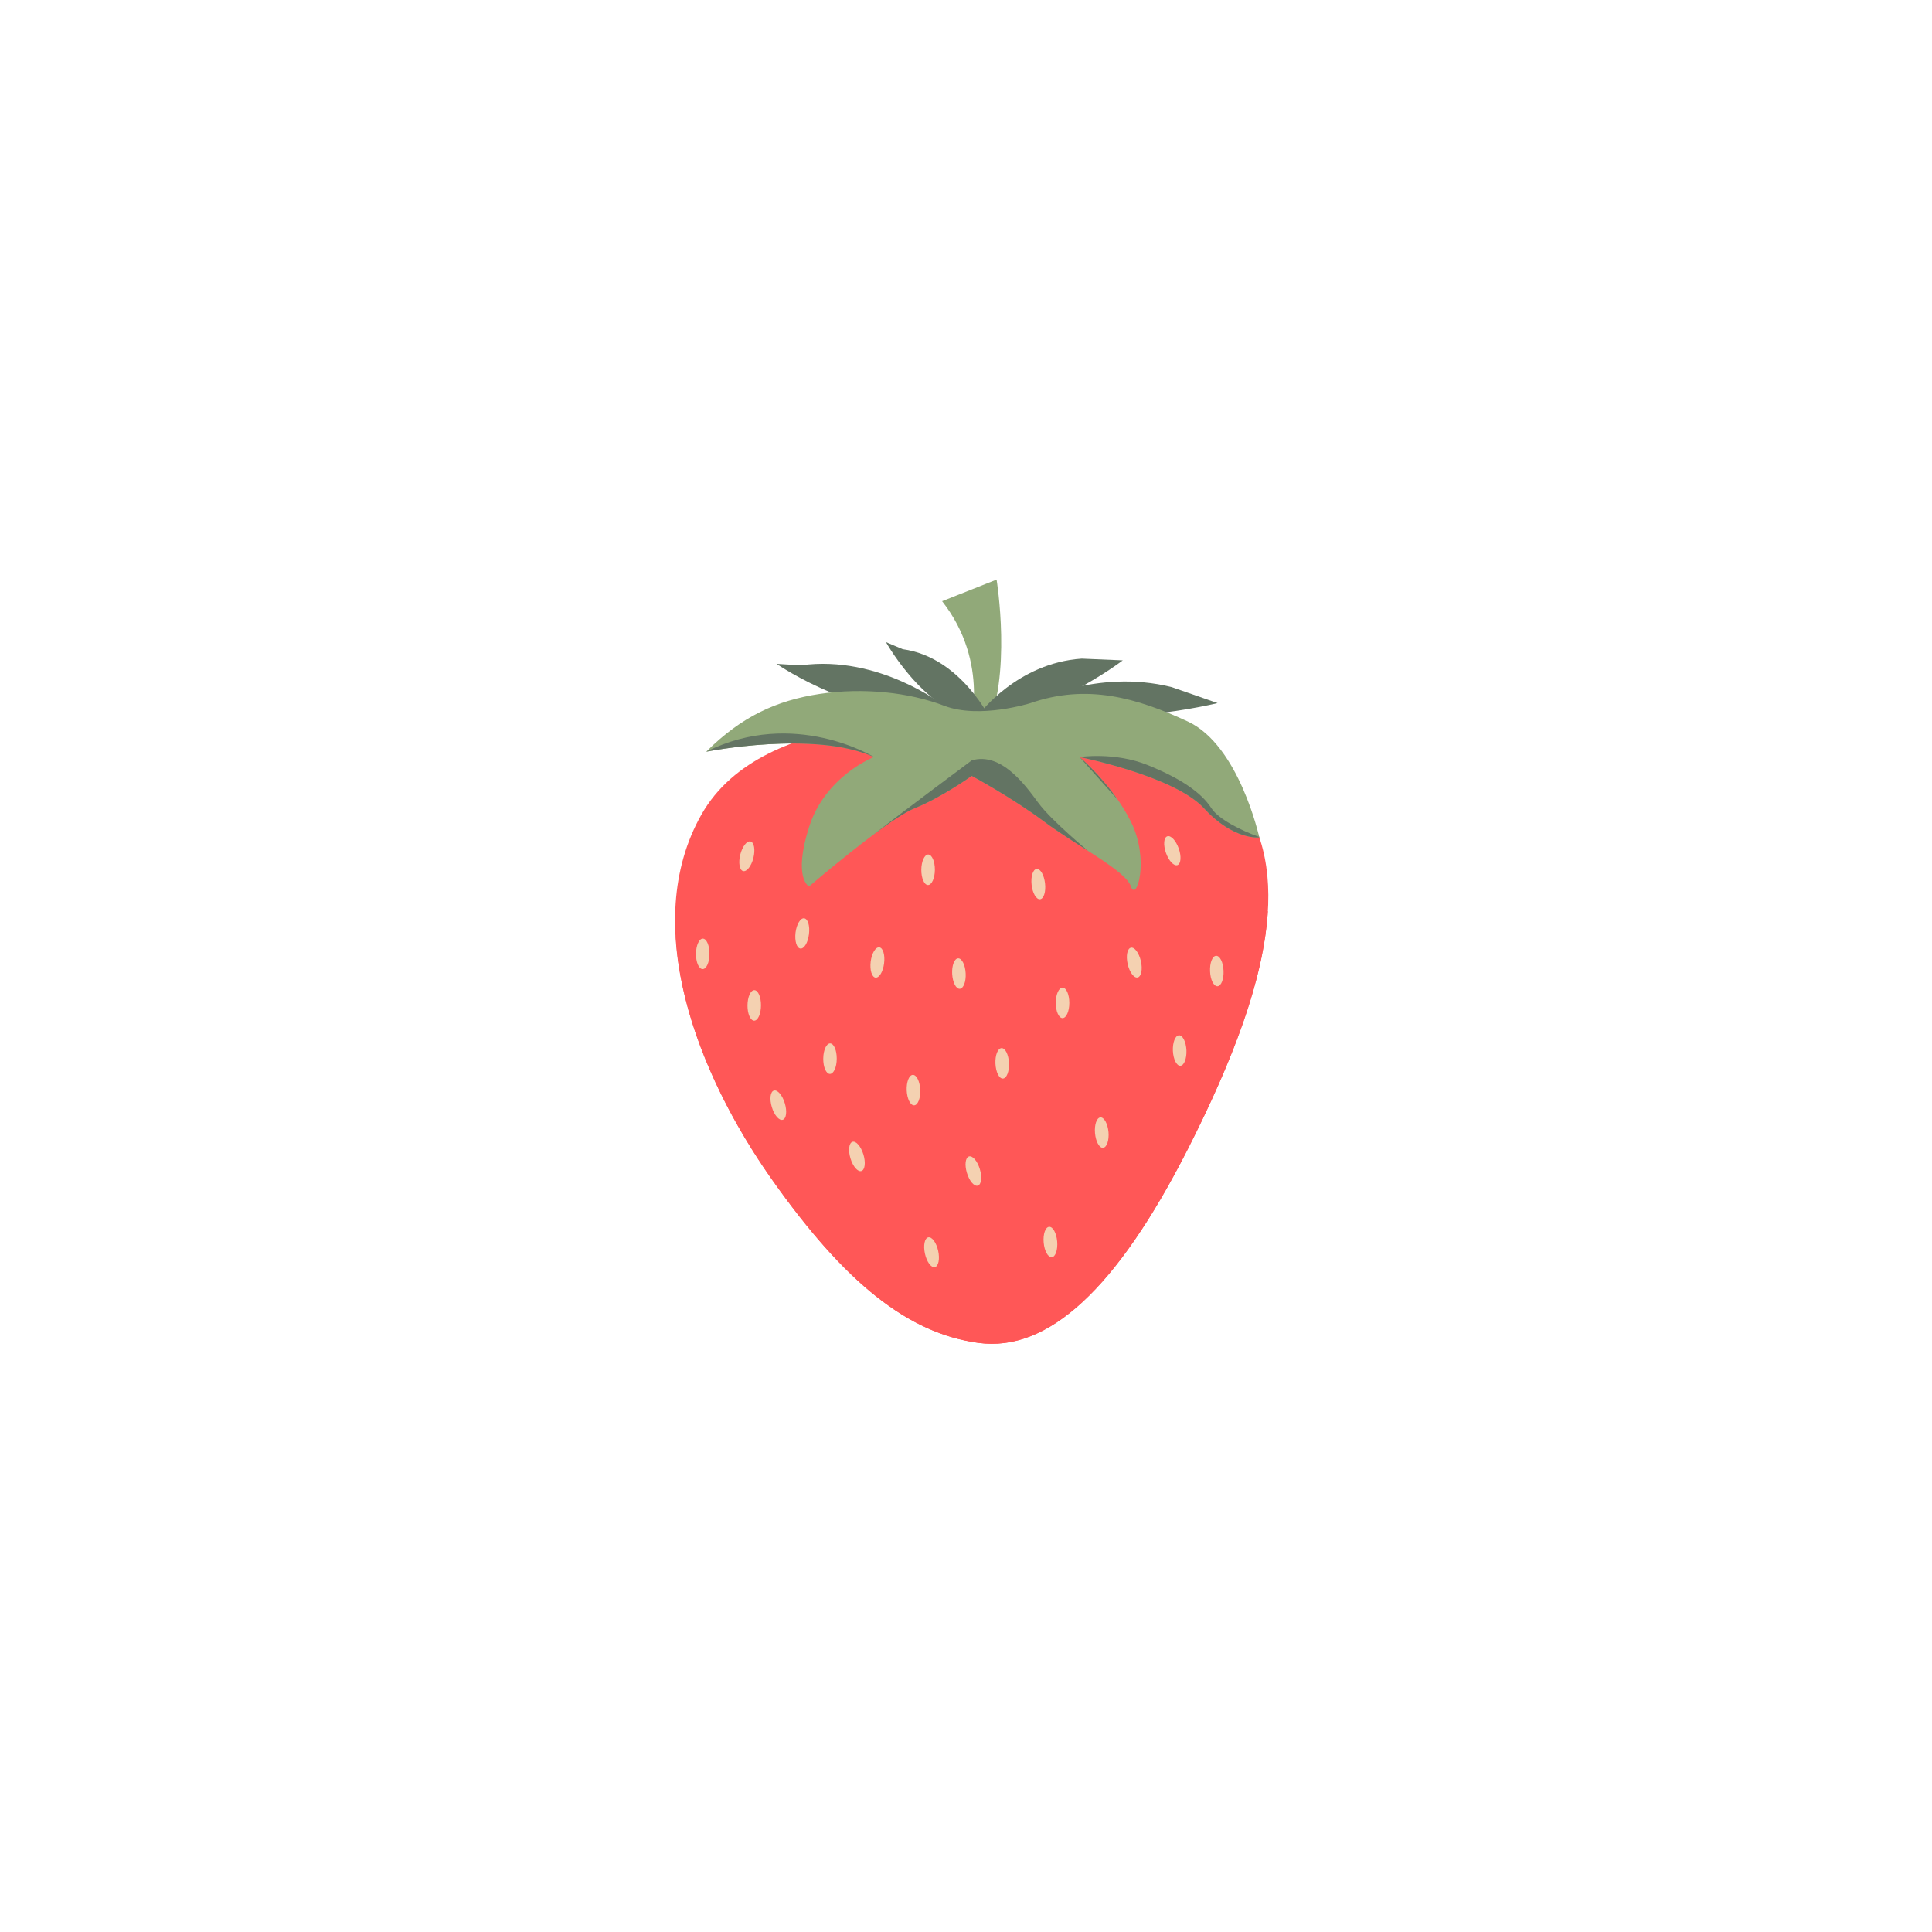
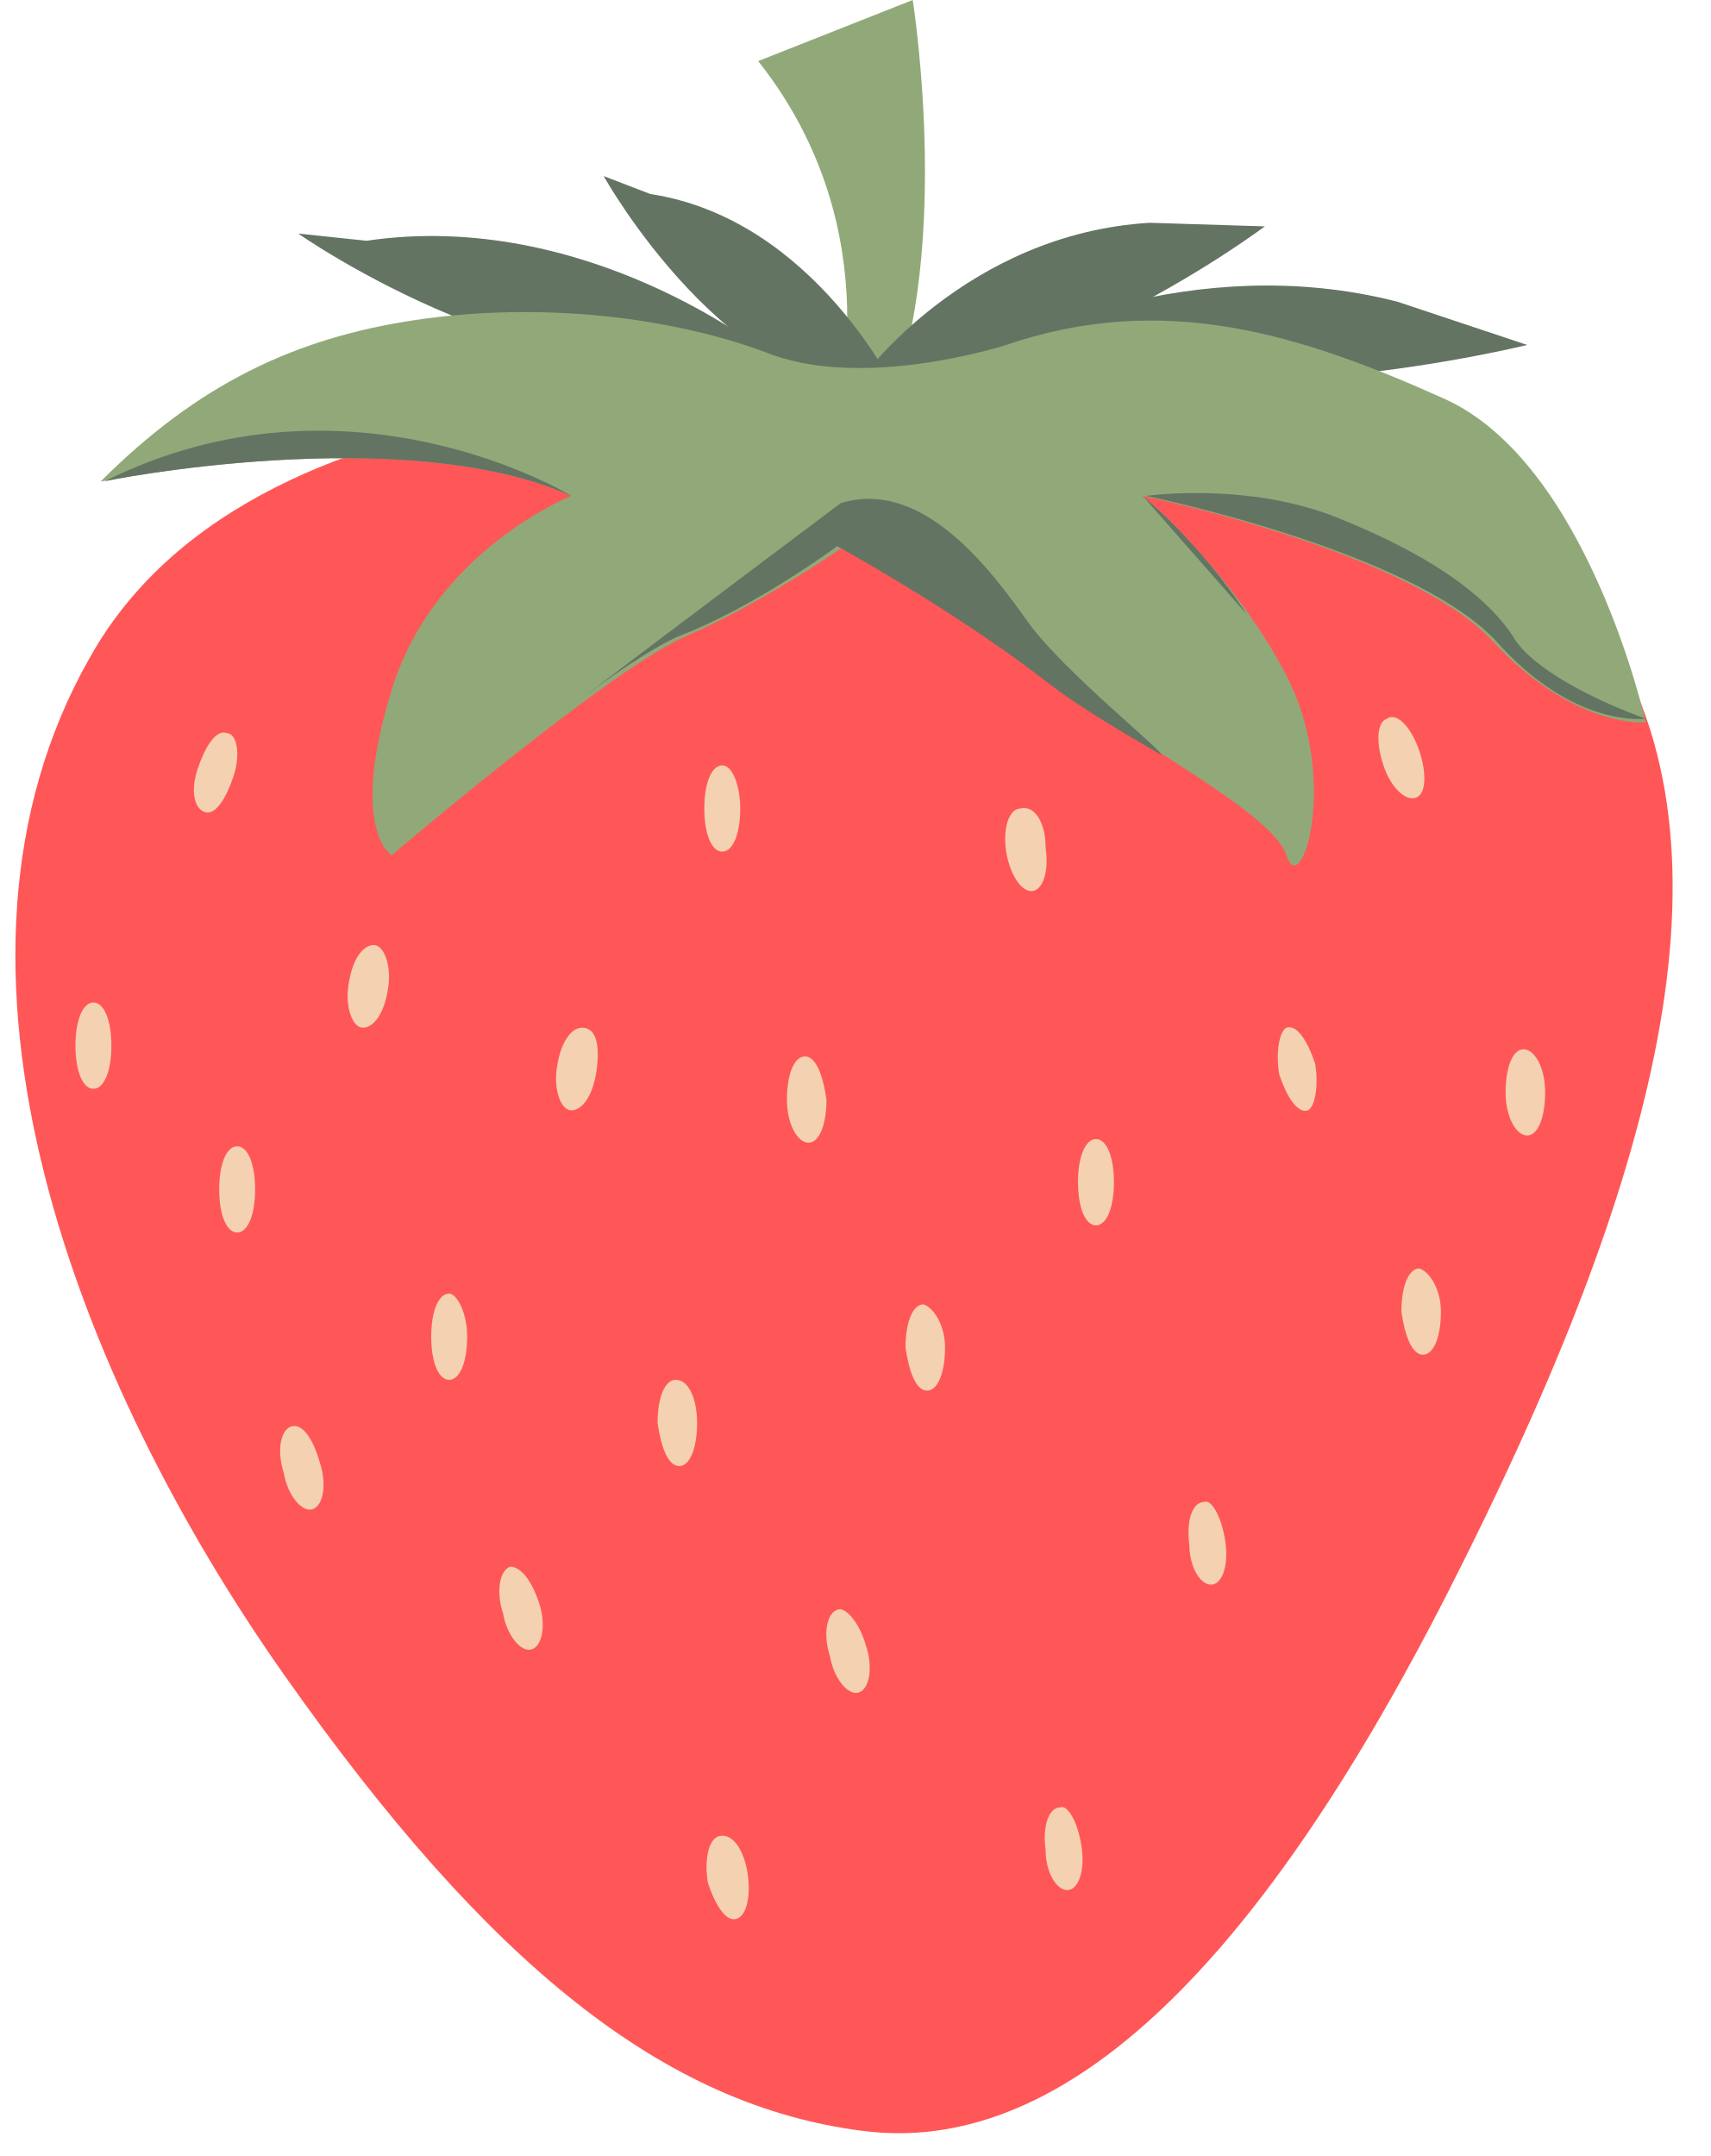
- <svg xmlns="http://www.w3.org/2000/svg" width="150" zoomAndPan="magnify" viewBox="0 0 112.5 112.5" height="150" preserveAspectRatio="xMidYMid meet" version="1.0">
-   <defs>
-     <clipPath id="10f9a51935">
-       <path d="M 54 33.75 L 59 33.75 L 59 43 L 54 43 Z M 54 33.75 " clip-rule="nonzero" />
+ <svg xmlns="http://www.w3.org/2000/svg" xmlns:xlink="http://www.w3.org/1999/xlink" version="1.1" id="Lager_1" x="0px" y="0px" viewBox="0 0 47.6 60" style="enable-background:new 0 0 47.6 60;" xml:space="preserve">
+   <style type="text/css">
+ 	.st0{clip-path:url(#SVGID_00000057124149509983073980000009802649057837431682_);}
+ 	.st1{fill:#91A979;}
+ 	.st2{clip-path:url(#SVGID_00000165210134290873058370000011560274320576015528_);}
+ 	.st3{fill:#FF5757;}
+ 	.st4{fill:#637463;}
+ 	.st5{clip-path:url(#SVGID_00000080174528750087717170000014386358165948011402_);}
+ 	.st6{fill:#F4D1B1;}
+ </style>
+   <g>
+     <defs>
+       <rect id="SVGID_1_" x="20" width="6.7" height="12.3" />
+     </defs>
+     <clipPath id="SVGID_00000088849629698366112990000000583644729535903107_">
+       <use xlink:href="#SVGID_1_" style="overflow:visible;" />
    </clipPath>
-     <clipPath id="c97d355bf7">
-       <path d="M 39 42 L 74 42 L 74 78.75 L 39 78.75 Z M 39 42 " clip-rule="nonzero" />
+     <g style="clip-path:url(#SVGID_00000088849629698366112990000000583644729535903107_);">
+       <path class="st1" d="M23.2,11.8c0,0,1.7-5.3-2.1-10.1L25.4,0c0,0,1.2,7.5-0.9,11.8L23.2,11.8" />
+     </g>
+   </g>
+   <g>
+     <defs>
+       <rect id="SVGID_00000089541484848904115700000014158112684377686417_" y="11" width="46.7" height="49" />
+     </defs>
+     <clipPath id="SVGID_00000173880189579674087470000012089192027332947368_">
+       <use xlink:href="#SVGID_00000089541484848904115700000014158112684377686417_" style="overflow:visible;" />
    </clipPath>
-     <clipPath id="43eba1257a">
-       <path d="M 39 53 L 74 53 L 74 78.75 L 39 78.75 Z M 39 53 " clip-rule="nonzero" />
+     <g style="clip-path:url(#SVGID_00000173880189579674087470000012089192027332947368_);">
+       <path class="st3" d="M22.6,11.2c0,0-15.3-1.5-20.1,7.1c-4.9,8.6-0.3,20.2,5.4,28.3c5.7,8.1,10.6,12,16.1,12.7    c5.4,0.7,10.8-4.2,16.3-15c5.5-10.8,8.3-20.2,4.5-26.5C40.9,11.5,32,10.6,22.6,11.2" />
+     </g>
+   </g>
+   <path class="st4" d="M21.3,9.8c0,0-5-4-11.1-3.1L8.3,6.5C8.3,6.5,15.4,11.5,21.3,9.8" />
+   <path class="st4" d="M25,11c0,0-2.3-4.9-6.9-5.6l-1.3-0.5C16.8,4.9,20.3,11.2,25,11" />
+   <path class="st4" d="M28,9.6c0,0,5.1-2.7,10.9-1.2l3.6,1.2C42.5,9.6,33.2,11.9,28,9.6" />
+   <path class="st4" d="M24,10.5c0,0,2.9-4,8-4.3l3.2,0.1C35.2,6.3,28.8,11.1,24,10.5" />
+   <path class="st1" d="M15.9,13.8c0,0-3.8,1.5-5,5.4s0,4.6,0,4.6s6.1-5.2,8.2-6.1s4.4-2.5,4.4-2.5s3.1,1.7,5.6,3.6  c2.5,1.9,6.3,3.8,6.7,5c0.4,1.3,1.5-2.1,0-5s-4-5-4-5s7.3,1.5,9.7,4c2.3,2.5,4.3,2.3,4.3,2.3s-1.6-7.2-5.6-9S32.4,8.1,28,9.6  c0,0-4,1.3-6.7,0.2c-2.7-1-6.3-1.4-9.7-0.9c-3.4,0.5-6.1,1.8-8.8,4.5C2.8,13.4,11.2,11.7,15.9,13.8" />
+   <g>
+     <defs>
+       <rect id="SVGID_00000065756160056450648160000013174192029860453268_" y="25.7" width="46.7" height="34.3" />
+     </defs>
+     <clipPath id="SVGID_00000086665215217466686070000013328987492860092305_">
+       <use xlink:href="#SVGID_00000065756160056450648160000013174192029860453268_" style="overflow:visible;" />
    </clipPath>
-   </defs>
-   <g clip-path="url(#10f9a51935)">
-     <path fill="#91a979" d="M 56.438 42.562 C 56.438 42.562 57.695 38.617 54.859 35.008 L 58.031 33.75 C 58.031 33.75 58.957 39.398 57.383 42.621 L 56.438 42.562 " fill-opacity="1" fill-rule="nonzero" />
+     <g style="clip-path:url(#SVGID_00000086665215217466686070000013328987492860092305_);">
+       <path class="st3" d="M40.2,44.2c3.5-6.9,5.9-13.2,6.2-18.5c-0.3,0.3-0.3,0.9-0.7,1.9c-2.2,5.2-3.9,8-6.8,13.1c-2.9,5-9,6.8-14,6.8    c-7.6,0-11.2-1.5-16.7-7.1C4,35.9,0.6,28,0.5,27.6c0.4,6.6,3.6,13.5,7.4,18.9c5.7,8.1,10.6,12,16.1,12.7S34.7,55.1,40.2,44.2" />
+     </g>
  </g>
-   <g clip-path="url(#c97d355bf7)">
-     <path fill="#ff5757" d="M 55.93 42.117 C 55.93 42.117 44.488 40.996 40.848 47.426 C 37.207 53.852 40.625 62.551 44.93 68.652 C 49.234 74.758 52.906 77.641 56.969 78.195 C 61.027 78.75 65.035 75.039 69.16 66.922 C 73.281 58.805 75.402 51.754 72.539 47.055 C 69.68 42.355 63.035 41.703 55.93 42.117 " fill-opacity="1" fill-rule="nonzero" />
-   </g>
-   <path fill="#637463" d="M 54.984 41.098 C 54.984 41.098 51.207 38.113 46.637 38.742 L 45.219 38.656 C 45.219 38.656 50.574 42.355 54.984 41.098 " fill-opacity="1" fill-rule="nonzero" />
-   <path fill="#637463" d="M 57.727 41.973 C 57.727 41.973 55.988 38.27 52.562 37.801 L 51.59 37.391 C 51.59 37.391 54.215 42.141 57.727 41.973 " fill-opacity="1" fill-rule="nonzero" />
-   <path fill="#637463" d="M 60.008 40.941 C 60.008 40.941 63.809 38.914 68.219 40.008 L 70.898 40.941 C 70.898 40.941 63.93 42.668 60.008 40.941 " fill-opacity="1" fill-rule="nonzero" />
-   <path fill="#637463" d="M 57.016 41.59 C 57.016 41.59 59.219 38.602 62.992 38.352 L 65.379 38.453 C 65.379 38.453 60.637 42.078 57.016 41.59 " fill-opacity="1" fill-rule="nonzero" />
-   <path fill="#91a979" d="M 50.891 44.082 C 50.891 44.082 48.055 45.18 47.109 48.164 C 46.164 51.148 47.109 51.621 47.109 51.621 C 47.109 51.621 51.68 47.695 53.254 47.066 C 54.828 46.438 56.582 45.18 56.582 45.18 C 56.582 45.18 58.926 46.438 60.816 47.852 C 62.703 49.266 65.539 50.68 65.855 51.621 C 66.172 52.562 66.957 50.051 65.855 47.852 C 64.754 45.652 62.863 44.082 62.863 44.082 C 62.863 44.082 68.375 45.18 70.109 47.066 C 71.84 48.949 73.328 48.762 73.328 48.762 C 73.328 48.762 72.156 43.398 69.164 42.012 C 66.172 40.625 63.285 39.805 60.008 40.941 C 60.008 40.941 57.035 41.883 54.984 41.098 C 52.938 40.312 50.262 40.027 47.738 40.406 C 45.219 40.785 43.172 41.727 41.125 43.77 C 41.125 43.77 47.426 42.512 50.891 44.082 " fill-opacity="1" fill-rule="nonzero" />
-   <g clip-path="url(#43eba1257a)">
-     <path fill="#ff5757" d="M 69.16 66.922 C 71.785 61.754 73.59 57.016 73.824 53.043 C 73.582 53.25 73.629 53.746 73.328 54.457 C 71.684 58.375 70.422 60.492 68.219 64.262 C 66.012 68.031 61.434 69.375 57.727 69.367 C 52.031 69.355 49.316 68.266 45.219 64.027 C 41.965 60.66 39.469 54.781 39.348 54.484 C 39.613 59.402 42.07 64.602 44.93 68.652 C 49.234 74.758 52.906 77.641 56.969 78.195 C 61.031 78.75 65.035 75.039 69.16 66.922 " fill-opacity="1" fill-rule="nonzero" />
-   </g>
-   <path fill="#ff5757" d="M 62.547 58.742 C 62.547 59.508 62.246 60.133 61.871 60.133 C 61.5 60.133 61.195 59.508 61.195 58.742 C 61.195 57.973 61.5 57.352 61.871 57.352 C 62.246 57.352 62.547 57.973 62.547 58.742 " fill-opacity="1" fill-rule="nonzero" />
-   <path fill="#f4d1b1" d="M 62.266 58.398 C 62.266 58.887 62.09 59.285 61.871 59.285 C 61.656 59.285 61.477 58.887 61.477 58.398 C 61.477 57.906 61.656 57.508 61.871 57.508 C 62.09 57.508 62.266 57.906 62.266 58.398 " fill-opacity="1" fill-rule="nonzero" />
-   <path fill="#ff5757" d="M 66.785 56.234 C 66.953 56.984 66.797 57.66 66.434 57.742 C 66.07 57.824 65.637 57.285 65.469 56.535 C 65.297 55.789 65.453 55.113 65.816 55.031 C 66.18 54.949 66.613 55.488 66.785 56.234 " fill-opacity="1" fill-rule="nonzero" />
-   <path fill="#f4d1b1" d="M 66.434 55.965 C 66.543 56.441 66.457 56.867 66.246 56.918 C 66.035 56.965 65.773 56.617 65.664 56.137 C 65.555 55.66 65.641 55.234 65.852 55.184 C 66.062 55.137 66.324 55.484 66.434 55.965 " fill-opacity="1" fill-rule="nonzero" />
-   <path fill="#ff5757" d="M 56.531 57.086 C 56.473 57.852 56.121 58.449 55.75 58.422 C 55.379 58.391 55.125 57.75 55.184 56.984 C 55.242 56.219 55.59 55.621 55.965 55.648 C 56.336 55.68 56.59 56.32 56.531 57.086 " fill-opacity="1" fill-rule="nonzero" />
-   <path fill="#f4d1b1" d="M 56.23 56.672 C 56.258 57.16 56.102 57.566 55.887 57.578 C 55.668 57.59 55.473 57.203 55.445 56.711 C 55.418 56.223 55.574 55.816 55.789 55.805 C 56.008 55.793 56.203 56.18 56.23 56.672 " fill-opacity="1" fill-rule="nonzero" />
-   <path fill="#ff5757" d="M 51.703 56.555 C 51.508 57.297 51.059 57.824 50.695 57.73 C 50.336 57.637 50.199 56.957 50.395 56.215 C 50.59 55.473 51.039 54.949 51.398 55.043 C 51.762 55.137 51.895 55.812 51.703 56.555 " fill-opacity="1" fill-rule="nonzero" />
-   <path fill="#f4d1b1" d="M 51.48 56.094 C 51.422 56.582 51.195 56.953 50.98 56.926 C 50.766 56.898 50.641 56.48 50.699 55.996 C 50.762 55.508 50.984 55.137 51.203 55.164 C 51.418 55.191 51.543 55.605 51.48 56.094 " fill-opacity="1" fill-rule="nonzero" />
-   <path fill="#ff5757" d="M 47.328 54.863 C 47.133 55.609 46.684 56.133 46.32 56.039 C 45.961 55.945 45.824 55.27 46.02 54.523 C 46.215 53.781 46.664 53.258 47.023 53.352 C 47.387 53.445 47.52 54.121 47.328 54.863 " fill-opacity="1" fill-rule="nonzero" />
-   <path fill="#f4d1b1" d="M 47.105 54.402 C 47.047 54.891 46.82 55.262 46.605 55.234 C 46.391 55.207 46.266 54.793 46.324 54.305 C 46.387 53.816 46.609 53.445 46.828 53.473 C 47.043 53.5 47.168 53.914 47.105 54.402 " fill-opacity="1" fill-rule="nonzero" />
-   <path fill="#ff5757" d="M 44.031 50.441 C 43.75 51.156 43.242 51.625 42.895 51.488 C 42.547 51.352 42.492 50.66 42.777 49.949 C 43.059 49.234 43.57 48.766 43.914 48.902 C 44.262 49.039 44.316 49.727 44.031 50.441 " fill-opacity="1" fill-rule="nonzero" />
-   <path fill="#f4d1b1" d="M 43.871 49.957 C 43.75 50.434 43.484 50.773 43.273 50.723 C 43.062 50.672 42.988 50.242 43.105 49.766 C 43.227 49.289 43.492 48.945 43.703 49 C 43.914 49.051 43.988 49.48 43.871 49.957 " fill-opacity="1" fill-rule="nonzero" />
-   <path fill="#ff5757" d="M 41.586 55.98 C 41.48 56.738 41.098 57.316 40.727 57.262 C 40.355 57.211 40.145 56.555 40.25 55.793 C 40.355 55.035 40.738 54.461 41.109 54.512 C 41.48 54.562 41.691 55.219 41.586 55.98 " fill-opacity="1" fill-rule="nonzero" />
-   <path fill="#f4d1b1" d="M 41.312 55.547 C 41.312 56.035 41.133 56.434 40.914 56.43 C 40.695 56.43 40.523 56.031 40.527 55.539 C 40.531 55.051 40.711 54.652 40.926 54.656 C 41.145 54.656 41.316 55.055 41.312 55.547 " fill-opacity="1" fill-rule="nonzero" />
-   <path fill="#ff5757" d="M 44.586 58.98 C 44.48 59.742 44.098 60.316 43.727 60.266 C 43.355 60.215 43.145 59.555 43.25 58.797 C 43.355 58.035 43.738 57.461 44.109 57.512 C 44.477 57.562 44.691 58.223 44.586 58.98 " fill-opacity="1" fill-rule="nonzero" />
-   <path fill="#f4d1b1" d="M 44.312 58.547 C 44.309 59.039 44.133 59.434 43.914 59.434 C 43.695 59.43 43.523 59.031 43.527 58.543 C 43.531 58.051 43.707 57.656 43.926 57.656 C 44.145 57.66 44.316 58.059 44.312 58.547 " fill-opacity="1" fill-rule="nonzero" />
-   <path fill="#ff5757" d="M 48.996 62.082 C 48.891 62.844 48.508 63.418 48.137 63.367 C 47.77 63.316 47.555 62.656 47.66 61.898 C 47.766 61.137 48.148 60.562 48.52 60.613 C 48.891 60.664 49.102 61.324 48.996 62.082 " fill-opacity="1" fill-rule="nonzero" />
-   <path fill="#f4d1b1" d="M 48.723 61.648 C 48.723 62.141 48.543 62.535 48.324 62.535 C 48.105 62.531 47.934 62.133 47.938 61.645 C 47.941 61.152 48.121 60.758 48.336 60.758 C 48.555 60.758 48.727 61.16 48.723 61.648 " fill-opacity="1" fill-rule="nonzero" />
-   <path fill="#ff5757" d="M 54.711 51.086 C 54.605 51.844 54.219 52.418 53.852 52.367 C 53.48 52.316 53.266 51.66 53.371 50.898 C 53.477 50.141 53.863 49.566 54.23 49.617 C 54.602 49.668 54.816 50.324 54.711 51.086 " fill-opacity="1" fill-rule="nonzero" />
-   <path fill="#f4d1b1" d="M 54.438 50.652 C 54.434 51.141 54.254 51.539 54.035 51.535 C 53.82 51.535 53.645 51.137 53.648 50.645 C 53.652 50.156 53.832 49.758 54.051 49.758 C 54.266 49.762 54.441 50.16 54.438 50.652 " fill-opacity="1" fill-rule="nonzero" />
-   <path fill="#ff5757" d="M 61.176 51.836 C 61.164 52.602 60.848 53.219 60.477 53.211 C 60.102 53.207 59.812 52.578 59.824 51.812 C 59.84 51.043 60.152 50.43 60.527 50.434 C 60.898 50.441 61.191 51.07 61.176 51.836 " fill-opacity="1" fill-rule="nonzero" />
-   <path fill="#f4d1b1" d="M 60.852 51.438 C 60.91 51.926 60.777 52.34 60.562 52.363 C 60.348 52.387 60.125 52.012 60.07 51.527 C 60.016 51.039 60.145 50.625 60.363 50.598 C 60.578 50.574 60.797 50.949 60.852 51.438 " fill-opacity="1" fill-rule="nonzero" />
-   <path fill="#ff5757" d="M 69.039 49.723 C 69.199 50.473 69.035 51.145 68.668 51.219 C 68.305 51.297 67.879 50.75 67.719 50 C 67.559 49.25 67.727 48.578 68.09 48.504 C 68.457 48.426 68.883 48.969 69.039 49.723 " fill-opacity="1" fill-rule="nonzero" />
-   <path fill="#f4d1b1" d="M 68.637 49.406 C 68.801 49.867 68.766 50.301 68.562 50.375 C 68.355 50.445 68.059 50.129 67.895 49.668 C 67.73 49.203 67.762 48.77 67.969 48.699 C 68.172 48.625 68.473 48.941 68.637 49.406 " fill-opacity="1" fill-rule="nonzero" />
-   <path fill="#ff5757" d="M 71.543 56.945 C 71.477 57.707 71.121 58.301 70.75 58.27 C 70.379 58.238 70.129 57.594 70.195 56.828 C 70.262 56.062 70.617 55.469 70.988 55.504 C 71.359 55.535 71.609 56.18 71.543 56.945 " fill-opacity="1" fill-rule="nonzero" />
-   <path fill="#f4d1b1" d="M 71.246 56.523 C 71.27 57.016 71.109 57.418 70.895 57.43 C 70.676 57.438 70.48 57.051 70.461 56.559 C 70.438 56.07 70.598 55.664 70.812 55.656 C 71.031 55.645 71.227 56.035 71.246 56.523 " fill-opacity="1" fill-rule="nonzero" />
-   <path fill="#ff5757" d="M 69.379 61.574 C 69.312 62.34 68.961 62.934 68.586 62.902 C 68.215 62.867 67.969 62.223 68.035 61.457 C 68.102 60.695 68.453 60.102 68.824 60.133 C 69.199 60.164 69.445 60.809 69.379 61.574 " fill-opacity="1" fill-rule="nonzero" />
-   <path fill="#f4d1b1" d="M 69.086 61.156 C 69.105 61.645 68.949 62.051 68.73 62.059 C 68.516 62.07 68.32 61.68 68.297 61.191 C 68.277 60.699 68.434 60.297 68.652 60.285 C 68.867 60.277 69.062 60.664 69.086 61.156 " fill-opacity="1" fill-rule="nonzero" />
-   <path fill="#ff5757" d="M 59.047 62.32 C 58.98 63.086 58.625 63.68 58.254 63.648 C 57.883 63.613 57.637 62.969 57.699 62.203 C 57.766 61.441 58.121 60.848 58.492 60.879 C 58.863 60.91 59.113 61.555 59.047 62.32 " fill-opacity="1" fill-rule="nonzero" />
-   <path fill="#f4d1b1" d="M 58.754 61.902 C 58.773 62.391 58.617 62.797 58.398 62.805 C 58.18 62.816 57.988 62.426 57.965 61.938 C 57.941 61.445 58.102 61.039 58.32 61.031 C 58.535 61.02 58.73 61.41 58.754 61.902 " fill-opacity="1" fill-rule="nonzero" />
-   <path fill="#ff5757" d="M 53.879 63.879 C 53.816 64.645 53.461 65.238 53.09 65.207 C 52.715 65.172 52.469 64.527 52.535 63.762 C 52.602 63 52.957 62.406 53.328 62.438 C 53.699 62.469 53.945 63.113 53.879 63.879 " fill-opacity="1" fill-rule="nonzero" />
-   <path fill="#f4d1b1" d="M 53.586 63.461 C 53.605 63.949 53.449 64.355 53.23 64.363 C 53.016 64.375 52.82 63.984 52.797 63.496 C 52.777 63.004 52.934 62.598 53.152 62.59 C 53.371 62.578 53.562 62.969 53.586 63.461 " fill-opacity="1" fill-rule="nonzero" />
-   <path fill="#ff5757" d="M 50.668 67.559 C 50.793 68.316 50.594 68.98 50.227 69.039 C 49.859 69.102 49.457 68.535 49.332 67.777 C 49.207 67.02 49.406 66.359 49.773 66.297 C 50.141 66.238 50.543 66.801 50.668 67.559 " fill-opacity="1" fill-rule="nonzero" />
-   <path fill="#f4d1b1" d="M 50.277 67.227 C 50.418 67.695 50.367 68.125 50.156 68.188 C 49.949 68.25 49.664 67.922 49.523 67.453 C 49.379 66.984 49.434 66.551 49.641 66.488 C 49.852 66.426 50.133 66.758 50.277 67.227 " fill-opacity="1" fill-rule="nonzero" />
-   <path fill="#ff5757" d="M 46.086 64.574 C 46.211 65.332 46.016 65.992 45.648 66.055 C 45.281 66.113 44.879 65.551 44.754 64.793 C 44.629 64.035 44.828 63.371 45.195 63.312 C 45.562 63.25 45.961 63.816 46.086 64.574 " fill-opacity="1" fill-rule="nonzero" />
-   <path fill="#f4d1b1" d="M 45.699 64.242 C 45.84 64.711 45.789 65.141 45.578 65.203 C 45.371 65.266 45.086 64.938 44.945 64.469 C 44.801 64 44.855 63.566 45.062 63.504 C 45.273 63.441 45.555 63.77 45.699 64.242 " fill-opacity="1" fill-rule="nonzero" />
-   <path fill="#ff5757" d="M 57.445 68.41 C 57.57 69.164 57.375 69.828 57.004 69.891 C 56.637 69.949 56.238 69.383 56.113 68.629 C 55.988 67.871 56.184 67.207 56.555 67.148 C 56.922 67.086 57.32 67.652 57.445 68.41 " fill-opacity="1" fill-rule="nonzero" />
-   <path fill="#f4d1b1" d="M 57.055 68.074 C 57.199 68.543 57.145 68.977 56.938 69.039 C 56.73 69.102 56.445 68.773 56.305 68.301 C 56.16 67.832 56.215 67.402 56.422 67.34 C 56.629 67.277 56.914 67.605 57.055 68.074 " fill-opacity="1" fill-rule="nonzero" />
-   <path fill="#ff5757" d="M 64.859 66.32 C 64.824 67.09 64.496 67.695 64.125 67.68 C 63.754 67.664 63.477 67.031 63.508 66.266 C 63.539 65.5 63.871 64.891 64.242 64.906 C 64.613 64.922 64.891 65.555 64.859 66.32 " fill-opacity="1" fill-rule="nonzero" />
-   <path fill="#f4d1b1" d="M 64.547 65.914 C 64.59 66.402 64.449 66.816 64.23 66.836 C 64.016 66.855 63.805 66.473 63.762 65.984 C 63.719 65.496 63.859 65.086 64.074 65.066 C 64.289 65.047 64.5 65.426 64.547 65.914 " fill-opacity="1" fill-rule="nonzero" />
-   <path fill="#ff5757" d="M 61.871 72.691 C 61.84 73.461 61.512 74.066 61.137 74.051 C 60.766 74.035 60.488 73.402 60.523 72.637 C 60.555 71.871 60.883 71.262 61.254 71.277 C 61.629 71.293 61.902 71.926 61.871 72.691 " fill-opacity="1" fill-rule="nonzero" />
-   <path fill="#f4d1b1" d="M 61.559 72.285 C 61.602 72.773 61.461 73.188 61.246 73.207 C 61.027 73.227 60.816 72.844 60.773 72.355 C 60.73 71.867 60.871 71.457 61.086 71.438 C 61.305 71.418 61.516 71.797 61.559 72.285 " fill-opacity="1" fill-rule="nonzero" />
-   <path fill="#ff5757" d="M 54.988 73.195 C 55.055 73.961 54.809 74.605 54.438 74.637 C 54.066 74.668 53.711 74.074 53.645 73.312 C 53.578 72.547 53.824 71.902 54.195 71.867 C 54.57 71.836 54.922 72.43 54.988 73.195 " fill-opacity="1" fill-rule="nonzero" />
-   <path fill="#f4d1b1" d="M 54.629 72.832 C 54.734 73.312 54.648 73.738 54.434 73.785 C 54.223 73.832 53.965 73.48 53.859 73 C 53.754 72.523 53.84 72.098 54.051 72.051 C 54.266 72.004 54.523 72.355 54.629 72.832 " fill-opacity="1" fill-rule="nonzero" />
-   <path fill="#637463" d="M 60.461 46.75 C 59.711 45.73 58.301 43.77 56.586 44.277 C 56.586 44.277 52.672 47.188 50.832 48.621 C 50.828 48.625 50.824 48.629 50.82 48.629 C 51.781 47.91 52.703 47.285 53.254 47.066 C 54.828 46.438 56.582 45.18 56.582 45.18 C 56.582 45.18 58.926 46.438 60.816 47.852 C 61.582 48.422 62.5 48.996 63.344 49.535 C 63.344 49.535 61.211 47.773 60.461 46.75 " fill-opacity="1" fill-rule="nonzero" />
-   <path fill="#637463" d="M 62.863 44.082 L 65.066 46.551 C 64.031 45.062 62.863 44.082 62.863 44.082 " fill-opacity="1" fill-rule="nonzero" />
-   <path fill="#637463" d="M 73.328 48.762 C 73.328 48.762 73.324 48.742 73.32 48.734 C 72.254 48.359 70.941 47.688 70.543 47.066 C 69.949 46.148 68.77 45.34 66.84 44.555 C 64.91 43.77 62.863 44.082 62.863 44.082 C 62.863 44.082 68.375 45.18 70.109 47.066 C 71.84 48.949 73.328 48.762 73.328 48.762 " fill-opacity="1" fill-rule="nonzero" />
-   <path fill="#637463" d="M 50.891 44.082 C 50.891 44.082 46.242 41.215 41.125 43.77 C 41.125 43.77 47.426 42.512 50.891 44.082 " fill-opacity="1" fill-rule="nonzero" />
+   <path class="st3" d="M31.4,33.3c0,1-0.4,1.9-0.9,1.9c-0.5,0-0.9-0.8-0.9-1.9c0-1,0.4-1.9,0.9-1.9C31,31.5,31.4,32.3,31.4,33.3" />
+   <path class="st6" d="M31,32.9c0,0.7-0.2,1.2-0.5,1.2c-0.3,0-0.5-0.5-0.5-1.2c0-0.7,0.2-1.2,0.5-1.2C30.8,31.7,31,32.2,31,32.9" />
+   <path class="st3" d="M37,30c0.2,1,0,1.9-0.5,2c-0.5,0.1-1.1-0.6-1.3-1.6c-0.2-1,0-1.9,0.5-2S36.8,29,37,30" />
+   <path class="st6" d="M36.6,29.6c0.1,0.6,0,1.2-0.2,1.3c-0.3,0.1-0.6-0.4-0.8-1c-0.1-0.6,0-1.2,0.2-1.3C36.1,28.5,36.4,29,36.6,29.6" />
+   <path class="st3" d="M23.4,31.1c-0.1,1-0.5,1.8-1,1.8c-0.5,0-0.8-0.9-0.8-1.9c0.1-1,0.5-1.8,1-1.8C23.1,29.2,23.5,30.1,23.4,31.1" />
+   <path class="st6" d="M23,30.6c0,0.7-0.2,1.2-0.5,1.2c-0.3,0-0.6-0.5-0.6-1.2c0-0.7,0.2-1.2,0.5-1.2C22.7,29.4,22.9,29.9,23,30.6" />
+   <path class="st3" d="M16.9,30.4c-0.3,1-0.9,1.7-1.3,1.6c-0.5-0.1-0.7-1-0.4-2c0.3-1,0.9-1.7,1.3-1.6C17,28.5,17.2,29.4,16.9,30.4" />
+   <path class="st6" d="M16.6,29.8c-0.1,0.7-0.4,1.1-0.7,1.1c-0.3,0-0.5-0.6-0.4-1.2c0.1-0.7,0.4-1.1,0.7-1.1  C16.6,28.6,16.7,29.1,16.6,29.8" />
+   <path class="st3" d="M11.1,28.2c-0.3,1-0.9,1.7-1.3,1.6c-0.5-0.1-0.7-1-0.4-2c0.3-1,0.9-1.7,1.3-1.6C11.2,26.3,11.4,27.2,11.1,28.2" />
+   <path class="st6" d="M10.8,27.5c-0.1,0.7-0.4,1.1-0.7,1.1c-0.3,0-0.5-0.6-0.4-1.2c0.1-0.7,0.4-1.1,0.7-1.1  C10.7,26.3,10.9,26.9,10.8,27.5" />
+   <path class="st3" d="M6.7,22.3c-0.4,1-1.1,1.6-1.5,1.4c-0.5-0.2-0.5-1.1-0.2-2.1c0.4-1,1.1-1.6,1.5-1.4C7,20.4,7.1,21.3,6.7,22.3" />
+   <path class="st6" d="M6.5,21.6c-0.2,0.6-0.5,1.1-0.8,1S5.3,22,5.5,21.4c0.2-0.6,0.5-1.1,0.8-1C6.6,20.4,6.7,21,6.5,21.6" />
+   <path class="st3" d="M3.4,29.6c-0.1,1-0.7,1.8-1.1,1.7c-0.5-0.1-0.8-0.9-0.6-2c0.1-1,0.7-1.8,1.1-1.7C3.3,27.8,3.6,28.6,3.4,29.6" />
+   <path class="st6" d="M3.1,29.1c0,0.7-0.2,1.2-0.5,1.2c-0.3,0-0.5-0.5-0.5-1.2c0-0.7,0.2-1.2,0.5-1.2C2.9,27.9,3.1,28.4,3.1,29.1" />
+   <path class="st3" d="M7.4,33.6c-0.1,1-0.7,1.8-1.1,1.7s-0.8-0.9-0.6-2c0.1-1,0.7-1.8,1.1-1.7C7.3,31.8,7.6,32.6,7.4,33.6" />
+   <path class="st6" d="M7.1,33.1c0,0.7-0.2,1.2-0.5,1.2c-0.3,0-0.5-0.5-0.5-1.2c0-0.7,0.2-1.2,0.5-1.2C6.9,31.9,7.1,32.4,7.1,33.1" />
+   <path class="st3" d="M13.3,37.8c-0.1,1-0.7,1.8-1.1,1.7c-0.5-0.1-0.8-0.9-0.6-2c0.1-1,0.7-1.8,1.1-1.7  C13.2,35.9,13.5,36.8,13.3,37.8" />
+   <path class="st6" d="M13,37.2c0,0.7-0.2,1.2-0.5,1.2c-0.3,0-0.5-0.5-0.5-1.2c0-0.7,0.2-1.2,0.5-1.2C12.7,36,13,36.5,13,37.2" />
+   <path class="st3" d="M20.9,23.1c-0.1,1-0.7,1.8-1.1,1.7c-0.5-0.1-0.8-0.9-0.6-2c0.1-1,0.7-1.8,1.1-1.7  C20.8,21.2,21.1,22.1,20.9,23.1" />
+   <path class="st6" d="M20.6,22.5c0,0.7-0.2,1.2-0.5,1.2c-0.3,0-0.5-0.5-0.5-1.2c0-0.7,0.2-1.2,0.5-1.2C20.4,21.3,20.6,21.9,20.6,22.5  " />
+   <path class="st3" d="M29.6,24.1c0,1-0.4,1.8-0.9,1.8c-0.5,0-0.9-0.8-0.9-1.9c0-1,0.4-1.8,0.9-1.8C29.2,22.3,29.6,23.1,29.6,24.1" />
+   <path class="st6" d="M29.1,23.6c0.1,0.7-0.1,1.2-0.4,1.2c-0.3,0-0.6-0.5-0.7-1.1c-0.1-0.7,0.1-1.2,0.4-1.2  C28.8,22.4,29.1,22.9,29.1,23.6" />
+   <path class="st3" d="M40.1,21.3c0.2,1,0,1.9-0.5,2c-0.5,0.1-1.1-0.6-1.3-1.6s0-1.9,0.5-2C39.3,19.6,39.8,20.3,40.1,21.3" />
+   <path class="st6" d="M39.5,20.9c0.2,0.6,0.2,1.2-0.1,1.3c-0.3,0.1-0.7-0.3-0.9-0.9c-0.2-0.6-0.2-1.2,0.1-1.3  C38.9,19.8,39.3,20.3,39.5,20.9" />
+   <path class="st3" d="M43.4,30.9c-0.1,1-0.6,1.8-1.1,1.8c-0.5,0-0.8-0.9-0.7-1.9c0.1-1,0.6-1.8,1.1-1.8C43.1,29,43.5,29.9,43.4,30.9" />
+   <path class="st6" d="M43,30.4c0,0.7-0.2,1.2-0.5,1.2c-0.3,0-0.6-0.5-0.6-1.2c0-0.7,0.2-1.2,0.5-1.2C42.7,29.2,43,29.7,43,30.4" />
+   <path class="st3" d="M40.5,37.1c-0.1,1-0.6,1.8-1.1,1.8c-0.5,0-0.8-0.9-0.7-1.9c0.1-1,0.6-1.8,1.1-1.8  C40.3,35.2,40.6,36.1,40.5,37.1" />
+   <path class="st6" d="M40.1,36.5c0,0.7-0.2,1.2-0.5,1.2c-0.3,0-0.5-0.5-0.6-1.2c0-0.7,0.2-1.2,0.5-1.2C39.8,35.4,40.1,35.9,40.1,36.5  " />
+   <path class="st3" d="M26.7,38.1c-0.1,1-0.6,1.8-1.1,1.8c-0.5,0-0.8-0.9-0.7-1.9c0.1-1,0.6-1.8,1.1-1.8  C26.5,36.2,26.8,37.1,26.7,38.1" />
+   <path class="st6" d="M26.3,37.5c0,0.7-0.2,1.2-0.5,1.2c-0.3,0-0.5-0.5-0.6-1.2c0-0.7,0.2-1.2,0.5-1.2C26,36.4,26.3,36.9,26.3,37.5" />
+   <path class="st3" d="M19.8,40.2c-0.1,1-0.6,1.8-1.1,1.8C18.3,41.9,18,41,18,40c0.1-1,0.6-1.8,1.1-1.8C19.6,38.3,19.9,39.2,19.8,40.2  " />
+   <path class="st6" d="M19.4,39.6c0,0.7-0.2,1.2-0.5,1.2c-0.3,0-0.5-0.5-0.6-1.2c0-0.7,0.2-1.2,0.5-1.2C19.2,38.4,19.4,39,19.4,39.6" />
+   <path class="st3" d="M15.6,45.1c0.2,1-0.1,1.9-0.6,2c-0.5,0.1-1-0.7-1.2-1.7s0.1-1.9,0.6-2C14.9,43.3,15.4,44.1,15.6,45.1" />
+   <path class="st6" d="M15,44.6c0.2,0.6,0.1,1.2-0.2,1.3c-0.3,0.1-0.7-0.4-0.8-1c-0.2-0.6-0.1-1.2,0.2-1.3C14.5,43.6,14.8,44,15,44.6" />
+   <path class="st3" d="M9.4,41.1c0.2,1-0.1,1.9-0.6,2c-0.5,0.1-1-0.7-1.2-1.7c-0.2-1,0.1-1.9,0.6-2C8.8,39.3,9.3,40.1,9.4,41.1" />
+   <path class="st6" d="M8.9,40.7c0.2,0.6,0.1,1.2-0.2,1.3c-0.3,0.1-0.7-0.4-0.8-1c-0.2-0.6-0.1-1.2,0.2-1.3C8.4,39.6,8.7,40,8.9,40.7" />
+   <path class="st3" d="M24.6,46.2c0.2,1-0.1,1.9-0.6,2c-0.5,0.1-1-0.7-1.2-1.7c-0.2-1,0.1-1.9,0.6-2C23.9,44.4,24.4,45.2,24.6,46.2" />
+   <path class="st6" d="M24.1,45.8c0.2,0.6,0.1,1.2-0.2,1.3c-0.3,0.1-0.7-0.4-0.8-1c-0.2-0.6-0.1-1.2,0.2-1.3  C23.5,44.7,23.9,45.1,24.1,45.8" />
+   <path class="st3" d="M34.5,43.4c0,1-0.5,1.8-1,1.8c-0.5,0-0.9-0.9-0.8-1.9c0-1,0.5-1.8,1-1.8C34.2,41.6,34.5,42.4,34.5,43.4" />
+   <path class="st6" d="M34.1,42.9c0.1,0.7-0.1,1.2-0.4,1.2c-0.3,0-0.6-0.5-0.6-1.1c-0.1-0.7,0.1-1.2,0.4-1.2  C33.7,41.7,34,42.2,34.1,42.9" />
+   <path class="st3" d="M30.5,51.9c0,1-0.5,1.8-1,1.8c-0.5,0-0.9-0.9-0.8-1.9c0-1,0.5-1.8,1-1.8C30.2,50.1,30.5,50.9,30.5,51.9" />
+   <path class="st6" d="M30.1,51.4c0.1,0.7-0.1,1.2-0.4,1.2c-0.3,0-0.6-0.5-0.6-1.1c-0.1-0.7,0.1-1.2,0.4-1.2  C29.7,50.2,30,50.7,30.1,51.4" />
+   <path class="st3" d="M21.3,52.6c0.1,1-0.2,1.9-0.7,1.9c-0.5,0-1-0.8-1.1-1.8c-0.1-1,0.2-1.9,0.7-1.9C20.8,50.8,21.2,51.6,21.3,52.6" />
+   <path class="st6" d="M20.8,52.1c0.1,0.6,0,1.2-0.3,1.3c-0.3,0.1-0.6-0.4-0.8-1c-0.1-0.6,0-1.2,0.3-1.3C20.4,51,20.7,51.5,20.8,52.1" />
+   <path class="st4" d="M28.6,17.3c-1-1.4-2.9-4-5.2-3.3c0,0-5.2,3.9-7.7,5.8c0,0,0,0,0,0c1.3-1,2.5-1.8,3.2-2.1  c2.1-0.8,4.4-2.5,4.4-2.5s3.1,1.7,5.6,3.6c1,0.8,2.2,1.5,3.4,2.2C32.5,21,29.6,18.7,28.6,17.3" />
+   <path class="st4" d="M31.8,13.8l2.9,3.3C33.4,15.1,31.8,13.8,31.8,13.8" />
+   <path class="st4" d="M45.8,20C45.8,20,45.8,20,45.8,20c-1.4-0.5-3.2-1.4-3.7-2.3c-0.8-1.2-2.4-2.3-4.9-3.3s-5.3-0.6-5.3-0.6  s7.3,1.5,9.7,4C43.8,20.3,45.8,20,45.8,20" />
+   <path class="st4" d="M15.9,13.8c0,0-6.2-3.8-13-0.4C2.8,13.4,11.2,11.7,15.9,13.8" />
</svg>
